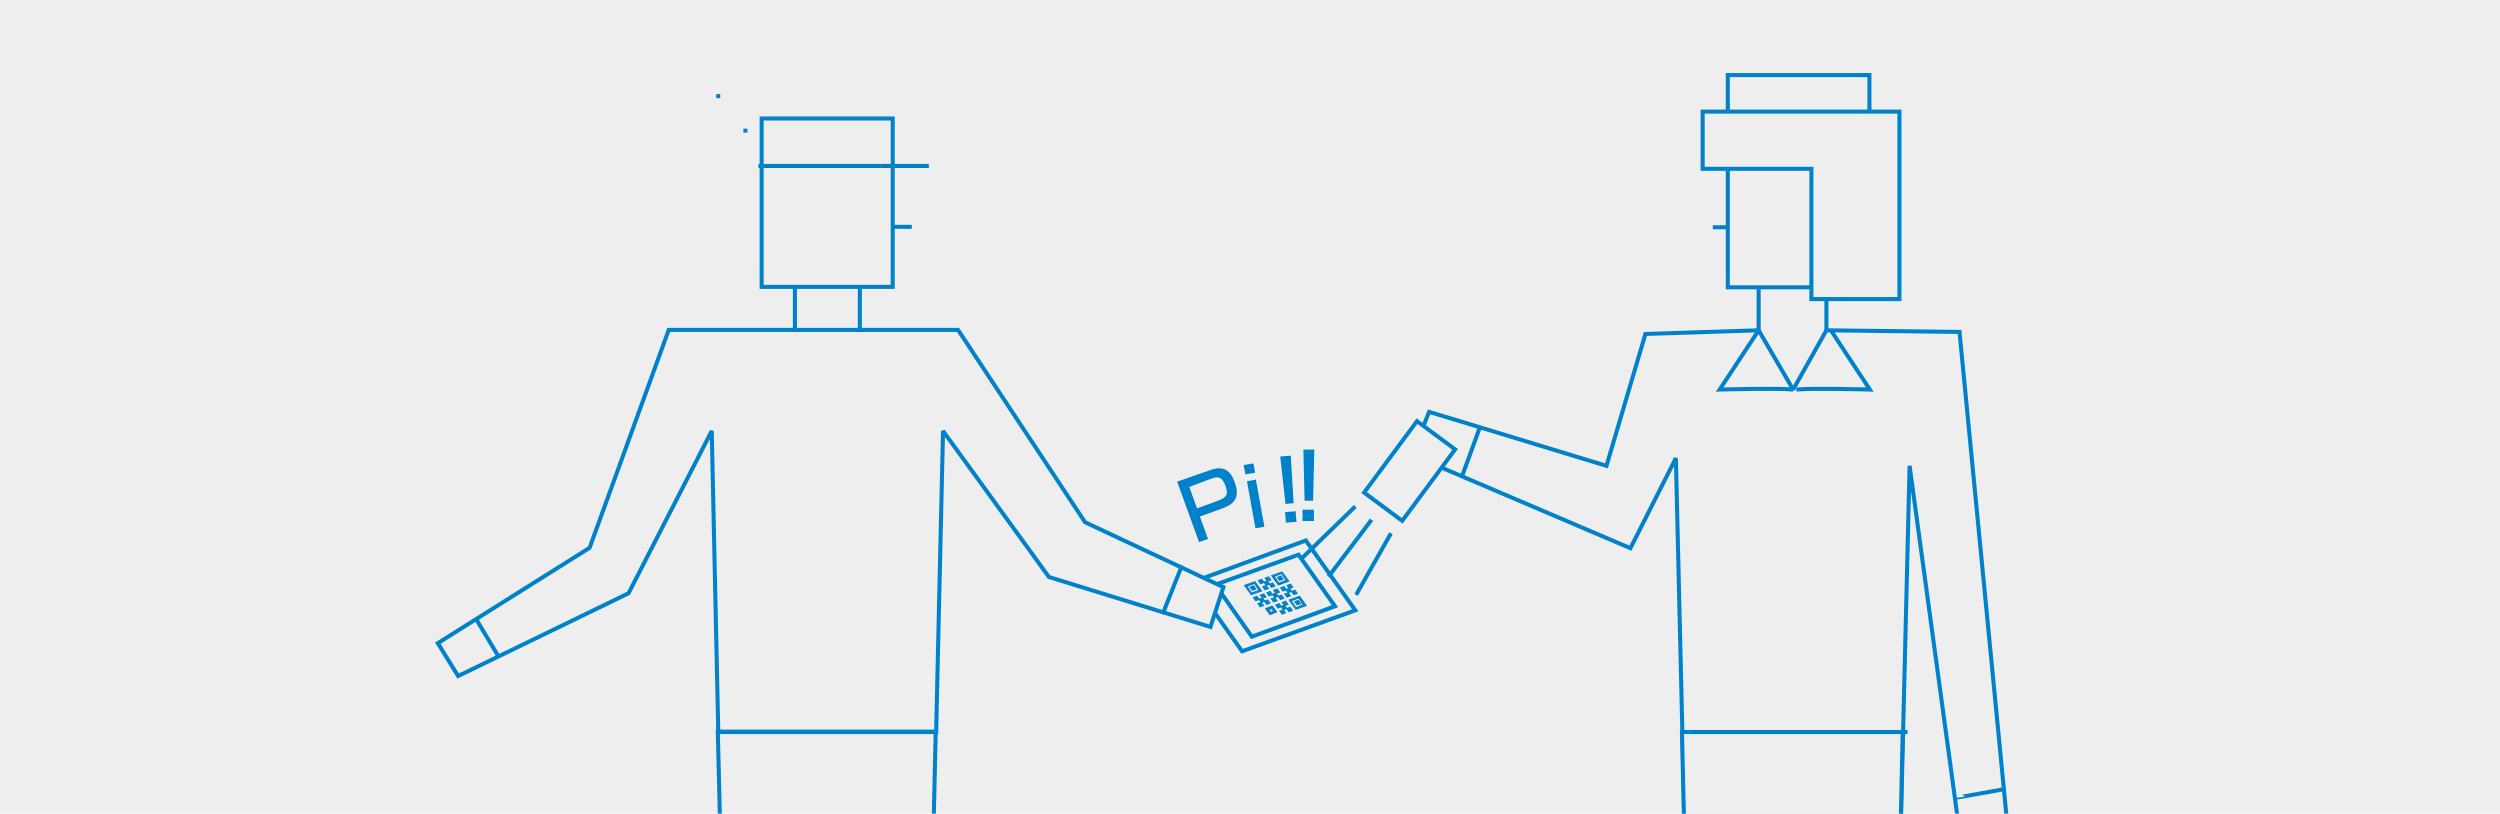
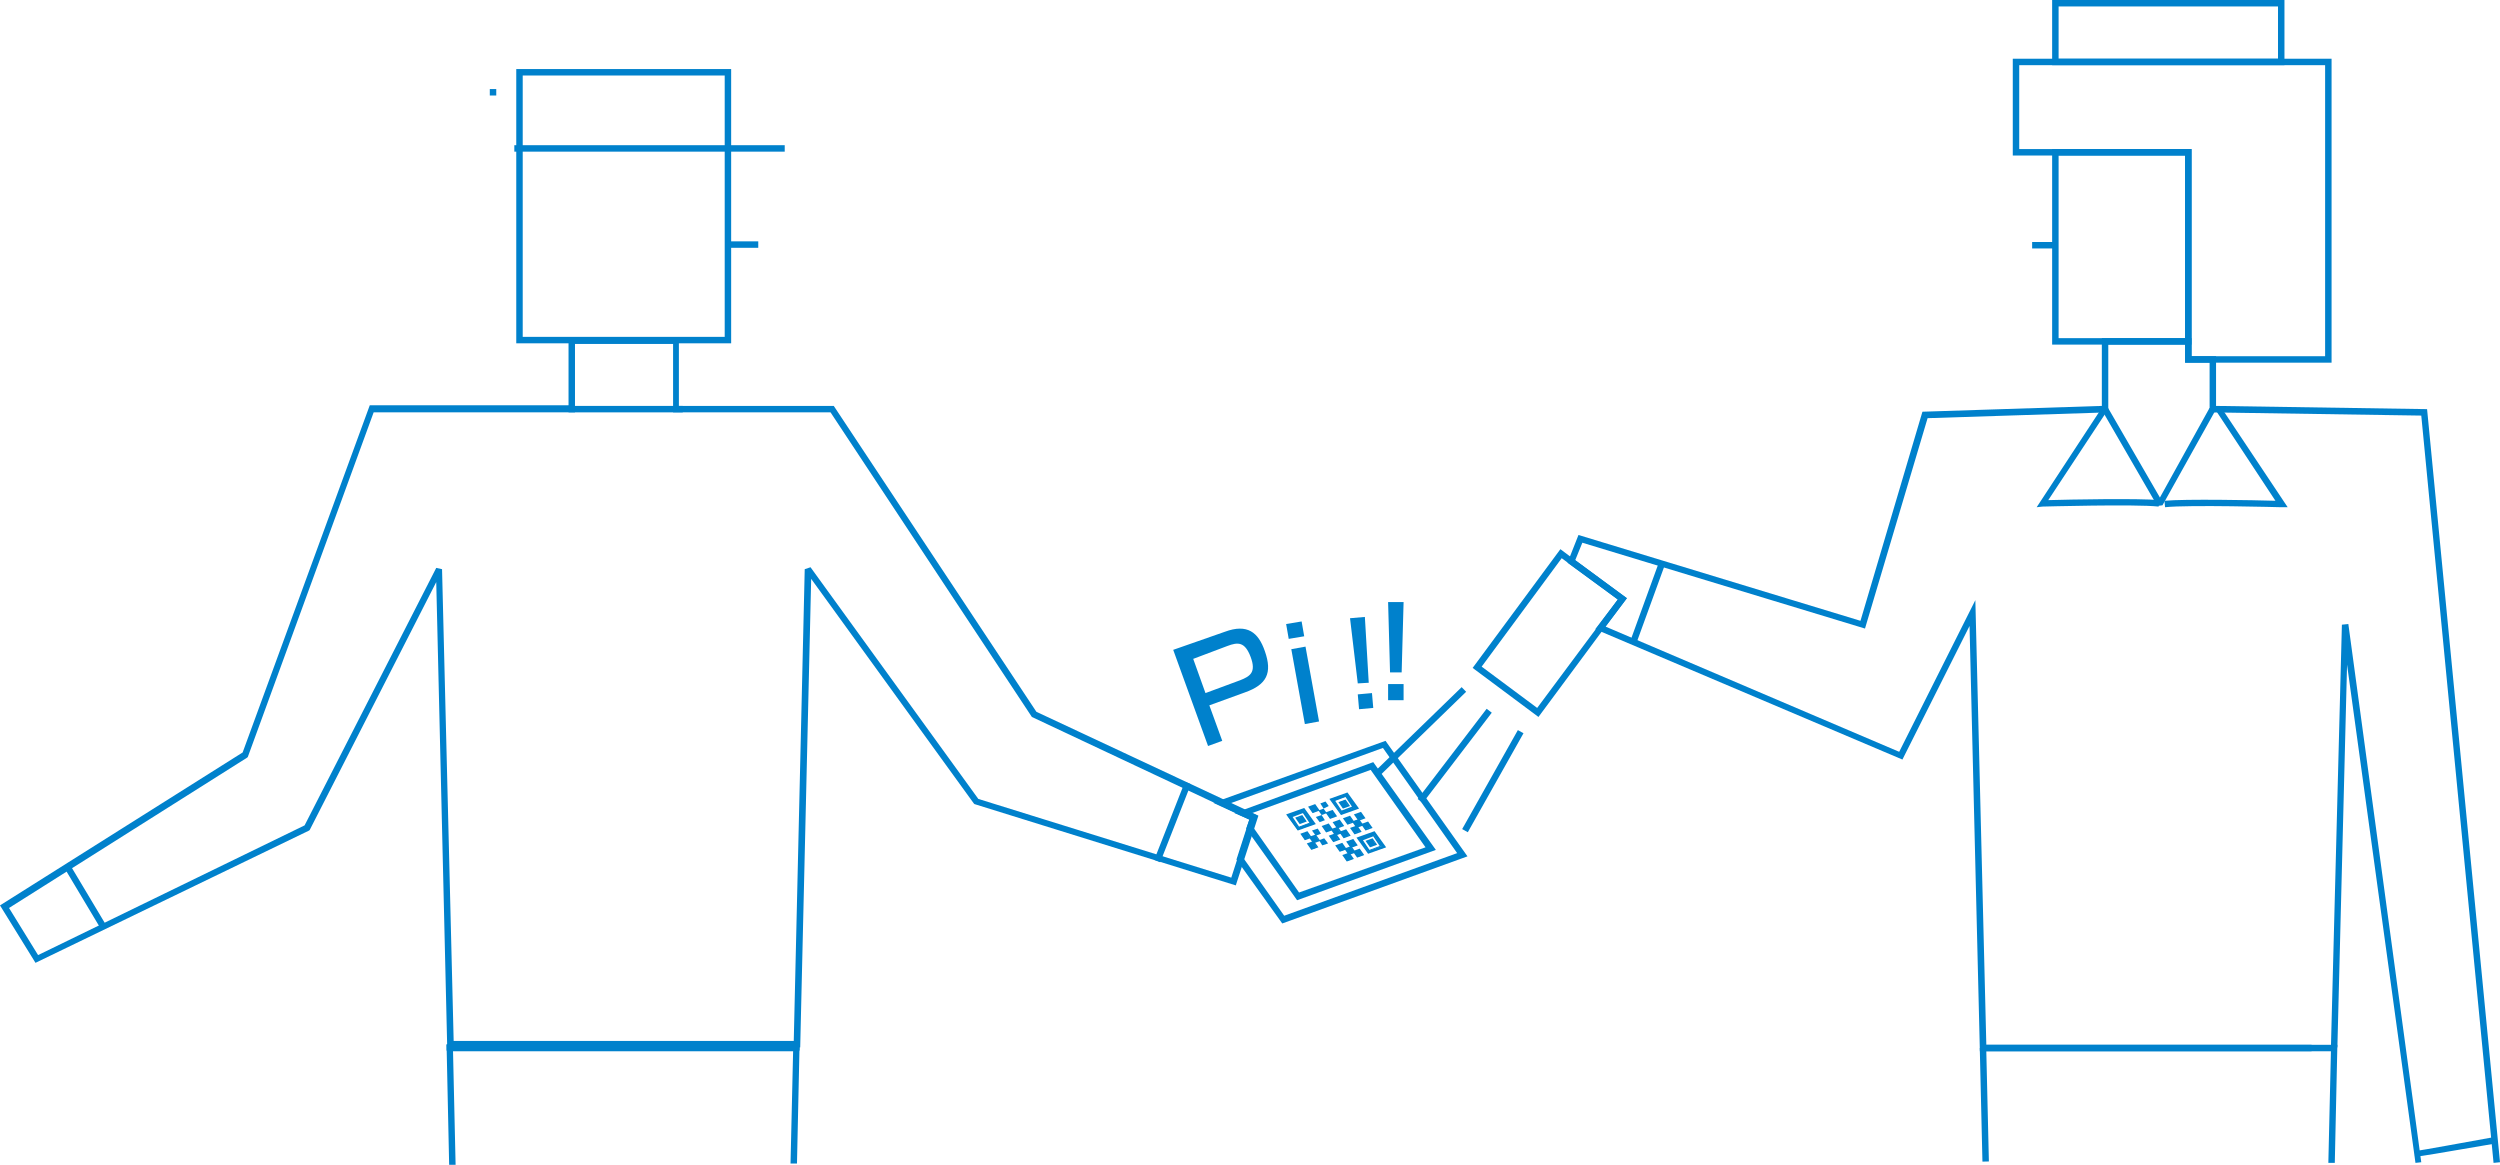
- <svg xmlns="http://www.w3.org/2000/svg" xmlns:xlink="http://www.w3.org/1999/xlink" version="1.1" id="_x36_" x="0px" y="0px" viewBox="0 0 616.1 200.5" style="enable-background:new 0 0 616.1 200.5;" xml:space="preserve">
+ <svg xmlns="http://www.w3.org/2000/svg" version="1.1" id="レイヤー_2" x="0px" y="0px" viewBox="0 0 387.4 180.5" style="enable-background:new 0 0 387.4 180.5;" xml:space="preserve">
  <style type="text/css">
- 	.st0{fill:#EEEEEF;}
- 	.st1{clip-path:url(#SVGID_3_);}
- 	.st2{clip-path:url(#SVGID_5_);}
- 	.st3{fill:none;stroke:#0081CC;stroke-miterlimit:3;}
- 	.st4{fill:none;stroke:#0081CC;stroke-miterlimit:10;}
- 	.st5{fill:#EEEEEF;stroke:#0081CC;stroke-miterlimit:10;}
- 	.st6{fill:none;stroke:#0081CC;stroke-miterlimit:2;}
- 	.st7{fill:#EEEEEF;stroke:#0081CC;stroke-miterlimit:3;}
- 	.st8{fill:#0081CC;}
- 	.st9{fill:#EEEEEF;stroke:#0081CC;stroke-linecap:square;stroke-miterlimit:3;}
- 	.st10{fill:none;stroke:#0081CC;stroke-linecap:square;stroke-miterlimit:3;}
- 	.st11{fill:none;stroke:#0081CC;stroke-linecap:square;stroke-miterlimit:10;}
+ 	.st0{fill:#0081CC;}
+ 	.st1{fill:none;stroke:#0081CC;stroke-miterlimit:10;}
+ 	.st2{fill:#EEEEEF;}
+ 	.st3{fill:none;}
+ 	.st4{fill:none;stroke:#0081CC;stroke-linecap:square;stroke-miterlimit:3;}
</style>
  <g>
-     <rect id="SVGID_1_" class="st0" width="616.1" height="200.5" />
+     <rect x="307.3" y="161.9" class="st0" width="50.9" height="1" />
+     <rect x="314.9" y="37.5" class="st0" width="3.4" height="1" />
+     <path class="st0" d="M339.6,53.4H318V23.1h21.6V53.4z M319,52.4h19.6V24.1H319V52.4z" />
+     <path class="st0" d="M354,10.1h-36V0h36V10.1z M319,9.1h34V1h-34V9.1z" />
+     <path class="st0" d="M361.3,56.2h-22.7V24.1h-26.7v-15h49.4V56.2z M339.6,55.2h20.7V10.1h-47.4v13h26.7V55.2z" />
+     <polygon class="st0" points="334.3,78.4 325.8,63.7 326.6,63.1 334.7,77.1 342.4,63.2 343.3,63.6 335.1,78.3  " />
+     <path class="st0" d="M315.6,78.6l10.1-15.4l0.8,0.5l-9.1,13.8c3.3-0.1,14-0.3,17.2,0l-0.1,1c-3.6-0.4-17.9,0-18,0L315.6,78.6z" />
+     <path class="st0" d="M354.5,78.6l-1,0c-0.1,0-14.4-0.4-18,0l-0.1-1c3.2-0.3,13.9-0.1,17.2,0l-9.1-13.8l0.8-0.5L354.5,78.6z" />
+     <polygon class="st0" points="361.8,180.2 360.8,180.2 361.2,162.9 306.8,162.9 305.2,97 294.8,117.7 247.2,97.5 250.7,92.9    242.9,87.2 244.6,82.9 288.3,96.2 297.9,63.8 325.7,62.9 325.7,52.4 339.6,52.4 339.6,55.2 343.4,55.2 343.4,62.9 376.1,63.4    387.4,180.1 386.4,180.2 375.2,64.4 342.4,63.9 342.4,56.2 338.6,56.2 338.6,53.4 326.7,53.4 326.7,63.9 298.7,64.8 289,97.4    245.2,84.1 244.1,86.8 252.1,92.7 248.8,97.1 294.3,116.5 306.1,93 307.8,161.9 362.2,161.9  " />
+     <polygon class="st0" points="374.3,180.2 363.7,103 362.2,162.3 361.2,162.3 362.9,96.8 363.9,96.7 375.2,180.1  " />
+     <path class="st1" d="M361.3,180.2" />
+     <g>
+       <line class="st2" x1="307.3" y1="162.4" x2="307.7" y2="180" />
+       <rect x="307" y="162.4" transform="matrix(0.9997 -2.341655e-02 2.341655e-02 0.9997 -3.9245 7.2473)" class="st0" width="1" height="17.6" />
+     </g>
+     <path class="st1" d="M361.3,180.1" />
+     <path class="st0" d="M374.5,179.2c-0.2,0-0.2,0-0.3-0.1l0.7-0.7l-0.3,0.4l0-0.5c0.5,0,7.4-1.3,11.9-2.1l0.2,1   C377.3,178.8,375.1,179.2,374.5,179.2z" />
+     <rect x="248.8" y="92.9" transform="matrix(0.3419 -0.9397 0.9397 0.3419 80.2789 301.3343)" class="st0" width="12.9" height="1" />
+     <g>
+       <rect x="216.6" y="116.6" transform="matrix(0.6072 -0.7946 0.7946 0.6072 -4.4855 225.1276)" class="st0" width="17.6" height="1" />
+       <rect x="222.5" y="120.6" transform="matrix(0.4904 -0.8715 0.8715 0.4904 12.3605 263.2398)" class="st0" width="17.6" height="1" />
+       <rect x="210.8" y="112.9" transform="matrix(0.7173 -0.6968 0.6968 0.7173 -16.7927 185.4129)" class="st0" width="18.7" height="1" />
+     </g>
+     <path class="st0" d="M198.7,143.1l-7.1-9.9l2-6.2l-5.6-2.6l26.7-9.6l12.7,17.9L198.7,143.1z M192.7,133l6.3,8.9l26.8-9.7   l-11.5-16.3l-23.7,8.6l4.2,2L192.7,133z" />
+     <path class="st0" d="M201,139.5l-7.9-11.1l0.5-1.4l-2.3-1l21.5-7.9l9.7,13.6L201,139.5z M194.2,128.2l7.1,10.1l19.6-7l-8.5-12   L194,126l0.9,0.4L194.2,128.2z" />
+     <g>
+       <g>
+         <g>
+           <g>
+             <polygon class="st0" points="207.2,128.3 206.7,127.5 207.5,127.2 208,127.9      " />
+             <path class="st0" d="M207.2,128.4l-0.7-1l1.1-0.4l0.7,1L207.2,128.4z M206.9,127.6l0.4,0.5l0.6-0.2l-0.4-0.5L206.9,127.6z" />
+           </g>
+           <g>
+             <polygon class="st0" points="208.3,129.8 207.7,129 208.6,128.7 209.1,129.4      " />
+             <path class="st0" d="M208.2,129.9l-0.7-1l1.1-0.4l0.7,1L208.2,129.9z M208,129.1l0.4,0.5l0.6-0.2l-0.4-0.5L208,129.1z" />
+           </g>
+           <g>
+             <polygon class="st0" points="206.9,129.3 206.4,128.6 207.2,128.3 207.7,129      " />
+             <path class="st0" d="M206.9,129.5l-0.7-1l1.1-0.4l0.7,1L206.9,129.5z M206.6,128.6l0.4,0.5l0.6-0.2l-0.4-0.5L206.6,128.6z" />
+           </g>
+           <g>
+             <polygon class="st0" points="205.5,128.9 205,128.1 205.8,127.8 206.4,128.6      " />
+             <path class="st0" d="M205.5,129l-0.7-1l1.1-0.4l0.7,1L205.5,129z M205.2,128.2l0.4,0.5l0.6-0.2l-0.4-0.5L205.2,128.2z" />
+           </g>
+           <g>
+             <polygon class="st0" points="206.6,130.4 206.1,129.6 206.9,129.3 207.4,130.1      " />
+             <path class="st0" d="M206.6,130.5l-0.7-1l1.1-0.4l0.7,1L206.6,130.5z M206.3,129.7l0.4,0.5l0.6-0.2l-0.4-0.5L206.3,129.7z" />
+           </g>
+         </g>
+         <g>
+           <g>
+             <polygon class="st0" points="205.1,125.3 204.6,124.5 205.4,124.2 205.9,124.9      " />
+             <path class="st3" d="M205,125.4l-0.7-1l1.1-0.4l0.7,1L205,125.4z M204.8,124.6l0.4,0.5l0.6-0.2l-0.4-0.5L204.8,124.6z" />
+           </g>
+           <g>
+             <polygon class="st0" points="206.1,126.8 205.6,126 206.4,125.7 207,126.4      " />
+             <path class="st0" d="M206.1,126.9l-0.7-1l1.1-0.4l0.7,1L206.1,126.9z M205.8,126.1l0.4,0.5l0.6-0.2l-0.4-0.5L205.8,126.1z" />
+           </g>
+           <g>
+             <polygon class="st0" points="204.8,126.3 204.3,125.6 205.1,125.3 205.6,126      " />
+             <path class="st3" d="M204.7,126.5l-0.7-1l1.1-0.4l0.7,1L204.7,126.5z M204.5,125.6l0.4,0.5l0.6-0.2l-0.4-0.5L204.5,125.6z" />
+           </g>
+           <g>
+             <polygon class="st0" points="203.4,125.9 202.9,125.1 203.7,124.8 204.3,125.6      " />
+             <path class="st0" d="M203.4,126l-0.7-1l1.1-0.4l0.7,1L203.4,126z M203.1,125.2l0.4,0.5l0.6-0.2l-0.4-0.5L203.1,125.2z" />
+           </g>
+           <g>
+             <polygon class="st0" points="204.5,127.4 203.9,126.6 204.8,126.3 205.3,127.1      " />
+             <path class="st3" d="M204.4,127.5l-0.7-1l1.1-0.4l0.7,1L204.4,127.5z M204.2,126.7l0.4,0.5l0.6-0.2l-0.4-0.5L204.2,126.7z" />
+           </g>
+         </g>
+         <g>
+           <g>
+             <polygon class="st0" points="209.3,131.3 208.8,130.5 209.6,130.2 210.2,131      " />
+             <path class="st0" d="M209.3,131.4l-0.7-1l1.1-0.4l0.7,1L209.3,131.4z M209,130.6l0.4,0.5l0.6-0.2l-0.4-0.5L209,130.6z" />
+           </g>
+           <g>
+             <polygon class="st0" points="210.4,132.8 209.9,132 210.7,131.7 211.2,132.5      " />
+             <path class="st0" d="M210.3,132.9l-0.7-1l1.1-0.4l0.7,1L210.3,132.9z M210.1,132.1l0.4,0.5l0.6-0.2l-0.4-0.5L210.1,132.1z" />
+           </g>
+           <g>
+             <polygon class="st0" points="209,132.3 208.5,131.6 209.3,131.3 209.9,132      " />
+             <path class="st0" d="M209,132.5l-0.7-1l1.1-0.4l0.7,1L209,132.5z M208.7,131.6l0.4,0.5l0.6-0.2l-0.4-0.5L208.7,131.6z" />
+           </g>
+           <g>
+             <polygon class="st0" points="207.7,131.9 207.1,131.1 208,130.8 208.5,131.6      " />
+             <path class="st0" d="M207.6,132l-0.7-1l1.1-0.4l0.7,1L207.6,132z M207.3,131.2l0.4,0.5l0.6-0.2l-0.4-0.5L207.3,131.2z" />
+           </g>
+           <g>
+             <polygon class="st0" points="208.7,133.4 208.2,132.6 209,132.3 209.6,133.1      " />
+             <path class="st0" d="M208.7,133.5l-0.7-1l1.1-0.4l0.7,1L208.7,133.5z M208.4,132.7l0.4,0.5l0.6-0.2l-0.4-0.5L208.4,132.7z" />
+           </g>
+         </g>
+         <g>
+           <g>
+             <polygon class="st0" points="203.9,129.5 203.3,128.7 204.2,128.4 204.7,129.2      " />
+             <path class="st3" d="M203.8,129.6l-0.7-1l1.1-0.4l0.7,1L203.8,129.6z M203.6,128.8l0.4,0.5l0.6-0.2l-0.4-0.5L203.6,128.8z" />
+           </g>
+           <g>
+             <polygon class="st0" points="204.9,131 204.4,130.2 205.2,129.9 205.8,130.7      " />
+             <path class="st3" d="M204.9,131.1l-0.7-1l1.1-0.4l0.7,1L204.9,131.1z M204.6,130.3l0.4,0.5l0.6-0.2l-0.4-0.5L204.6,130.3z" />
+           </g>
+           <g>
+             <polygon class="st0" points="203.6,130.5 203,129.8 203.9,129.5 204.4,130.2      " />
+             <path class="st0" d="M203.5,130.7l-0.7-1l1.1-0.4l0.7,1L203.5,130.7z M203.3,129.8l0.4,0.5l0.6-0.2l-0.4-0.5L203.3,129.8z" />
+           </g>
+           <g>
+             <polygon class="st0" points="202.2,130.1 201.7,129.3 202.5,129 203,129.8      " />
+             <path class="st0" d="M202.2,130.2l-0.7-1l1.1-0.4l0.7,1L202.2,130.2z M201.9,129.4l0.4,0.5l0.6-0.2l-0.4-0.5L201.9,129.4z" />
+           </g>
+           <g>
+             <polygon class="st0" points="203.3,131.6 202.7,130.8 203.6,130.5 204.1,131.3      " />
+             <path class="st0" d="M203.2,131.7l-0.7-1l1.1-0.4l0.7,1L203.2,131.7z M203,130.9l0.4,0.5l0.6-0.2l-0.4-0.5L203,130.9z" />
+           </g>
+         </g>
+         <g>
+           <g>
+             <polygon class="st0" points="210.5,127 210,126.3 210.8,126 211.4,126.7      " />
+             <path class="st0" d="M210.5,127.2l-0.7-1l1.1-0.4l0.7,1L210.5,127.2z M210.2,126.4l0.4,0.5l0.6-0.2l-0.4-0.5L210.2,126.4z" />
+           </g>
+           <g>
+             <polygon class="st0" points="211.6,128.5 211.1,127.8 211.9,127.5 212.4,128.2      " />
+             <path class="st0" d="M211.6,128.7l-0.7-1l1.1-0.4l0.7,1L211.6,128.7z M211.3,127.9l0.4,0.5l0.6-0.2l-0.4-0.5L211.3,127.9z" />
+           </g>
+           <g>
+             <polygon class="st0" points="210.2,128.1 209.7,127.3 210.5,127 211.1,127.8      " />
+             <path class="st0" d="M210.2,128.3l-0.7-1l1.1-0.4l0.7,1L210.2,128.3z M209.9,127.4l0.4,0.5l0.6-0.2l-0.4-0.5L209.9,127.4z" />
+           </g>
+           <g>
+             <polygon class="st0" points="208.9,127.6 208.3,126.9 209.2,126.6 209.7,127.3      " />
+             <path class="st0" d="M208.8,127.8l-0.7-1l1.1-0.4l0.7,1L208.8,127.8z M208.6,127l0.4,0.5l0.6-0.2l-0.4-0.5L208.6,127z" />
+           </g>
+           <g>
+             <polygon class="st0" points="209.9,129.1 209.4,128.4 210.2,128.1 210.8,128.8      " />
+             <path class="st0" d="M209.9,129.3l-0.7-1l1.1-0.4l0.7,1L209.9,129.3z M209.6,128.5l0.4,0.5l0.6-0.2l-0.4-0.5L209.6,128.5z" />
+           </g>
+         </g>
+         <g>
+           <g>
+             <polygon class="st0" points="208.1,125.1 207.6,124.3 208.4,124 208.9,124.8      " />
+             <path class="st0" d="M208.1,125.3l-0.7-1l1.1-0.4l0.7,1L208.1,125.3z M207.8,124.4l0.4,0.5l0.6-0.2l-0.4-0.5L207.8,124.4z" />
+           </g>
+           <g>
+             <path class="st0" d="M209.8,125.1l-1.9,0.7l-1.2-1.7l1.9-0.7L209.8,125.1 M210.3,125.2l-1.6-2.2l-2.5,0.9l1.6,2.2L210.3,125.2       L210.3,125.2z" />
+             <path class="st0" d="M207.8,126.3l-1.8-2.5l2.8-1l1.8,2.5L207.8,126.3z M206.4,124l1.4,2l2.2-0.8l-1.4-2L206.4,124z        M207.9,125.9l-1.4-1.9l2.1-0.8l1.4,1.9L207.9,125.9z M206.9,124.1l1,1.5l1.6-0.6l-1-1.5L206.9,124.1z" />
+           </g>
+         </g>
+         <g>
+           <g>
+             <polygon class="st0" points="201.5,127.5 200.9,126.8 201.8,126.5 202.3,127.2      " />
+             <path class="st0" d="M201.4,127.7l-0.7-1l1.1-0.4l0.7,1L201.4,127.7z M201.1,126.8l0.4,0.5l0.6-0.2l-0.4-0.5L201.1,126.8z" />
+           </g>
+           <g>
+             <path class="st0" d="M203.1,127.5l-1.9,0.7l-1.2-1.7l1.9-0.7L203.1,127.5 M203.6,127.7l-1.6-2.2l-2.5,0.9l1.6,2.2L203.6,127.7       L203.6,127.7z" />
+             <path class="st0" d="M201.1,128.7l-1.8-2.5l2.8-1l1.8,2.5L201.1,128.7z M199.8,126.4l1.4,2l2.2-0.8l-1.4-2L199.8,126.4z        M201.2,128.3l-1.4-1.9l2.1-0.8l1.4,1.9L201.2,128.3z M200.3,126.6l1,1.5l1.6-0.6l-1-1.5L200.3,126.6z" />
+           </g>
+         </g>
+         <g>
+           <path class="st3" d="M206.7,132.6l-0.8,0.3l-0.5-0.7l0.8-0.3L206.7,132.6 M207.3,132.9l-1-1.4l-1.6,0.6l1,1.4L207.3,132.9      L207.3,132.9z" />
+           <path class="st3" d="M205.7,133.6l-1.2-1.7l1.9-0.7l1.2,1.7L205.7,133.6z M204.9,132.1l0.8,1.2l1.3-0.5l-0.8-1.2L204.9,132.1z       M205.8,133.1l-0.7-0.9l1-0.4l0.7,0.9L205.8,133.1z M205.6,132.3l0.3,0.5l0.5-0.2l-0.3-0.5L205.6,132.3z" />
+         </g>
+         <g>
+           <g>
+             <polygon class="st0" points="212.4,131.1 211.8,130.4 212.7,130.1 213.2,130.8      " />
+             <path class="st0" d="M212.3,131.3l-0.7-1l1.1-0.4l0.7,1L212.3,131.3z M212.1,130.4l0.4,0.5l0.6-0.2l-0.4-0.5L212.1,130.4z" />
+           </g>
+           <g>
+             <path class="st0" d="M214.1,131.1l-1.9,0.7l-1.2-1.7l1.9-0.7L214.1,131.1 M214.6,131.3L213,129l-2.5,0.9l1.6,2.2L214.6,131.3       L214.6,131.3z" />
+             <path class="st0" d="M212,132.3l-1.8-2.5l2.8-1l1.8,2.5L212,132.3z M210.7,130l1.4,2l2.2-0.8l-1.4-2L210.7,130z M212.1,131.9       l-1.4-1.9l2.1-0.8l1.4,1.9L212.1,131.9z M211.2,130.2l1,1.5l1.6-0.6l-1-1.5L211.2,130.2z" />
+           </g>
+         </g>
+       </g>
+     </g>
+     <path class="st0" d="M189.8,97.9c3.5-1.3,5.2,0.1,6.2,3c1.2,3.4,0.3,5.2-3.1,6.4l-5.5,2l2,5.5l-2.2,0.8l-5.4-14.9L189.8,97.9z    M184.9,102.1l1.9,5.3l5.4-2c1.5-0.6,2.5-1.2,1.6-3.6s-2-2.3-3.6-1.7L184.9,102.1z" />
+     <path class="st0" d="M201.7,96.3l0.4,2.3l-2.4,0.4l-0.4-2.3L201.7,96.3z M202.3,100.2l2.1,11.6l-2.2,0.4l-2.1-11.6L202.3,100.2z" />
+     <path class="st0" d="M211.5,95.6l0.6,10.2l-1.7,0.1l-1.2-10.1L211.5,95.6z M212.6,107.4l0.2,2.3l-2.2,0.2l-0.2-2.3L212.6,107.4z" />
+     <path class="st0" d="M217.5,93.3l-0.3,10.9h-1.8l-0.3-10.9H217.5z M217.5,106v2.5h-2.4V106H217.5z" />
+     <path class="st0" d="M124,162.3H69.3l-1.7-72.1L48,128.6l-0.1,0.1L5.5,149.2L0,140.3l37.6-23.7l19.7-53.8h30.8V52.3h17.1v10.6h24   l31.4,47.4l34.4,16.1l-3.5,10.8L151,124.6l-0.1-0.1l-25.2-34.8L124,162.3z M70.3,161.3H123l1.7-73.1l0.9-0.3l26,35.9l39.2,12.2   l2.9-9l-33.8-15.9l-31.2-47.2h-24.4V53.3H89.1v10.6H57.9l-19.5,53.4l-0.1,0.1L1.4,140.7l4.5,7.3l41.3-20.1L67.6,88l0.9,0.2   L70.3,161.3z" />
+     <rect x="88.1" y="62.9" class="st0" width="17.7" height="1" />
+     <g>
+       <path class="st0" d="M113.3,53.2H80V10.7h33.3V53.2z M81,52.2h31.3V11.7H81V52.2z" />
+       <rect x="79.7" y="22.5" class="st0" width="41.9" height="1" />
+       <rect x="113" y="37.4" class="st0" width="4.5" height="1" />
+       <path class="st4" d="M76.4,14.3" />
+     </g>
+     <rect x="69.2" y="161.8" class="st0" width="54.7" height="1" />
+     <rect x="175.2" y="126.9" transform="matrix(0.3656 -0.9308 0.9308 0.3656 -3.3161 249.9347)" class="st0" width="13" height="1" />
+     <polygon class="st0" points="69.6,180.5 69.2,161.9 123.9,161.9 123.5,180.3 122.5,180.3 122.9,162.9 70.2,162.9 70.6,180.5  " />
+     <path class="st0" d="M238.4,111.1l-10.2-7.6l13.6-18.4l2,1.5l8.3,6.1l-3.7,4.9L238.4,111.1z M229.6,103.3l8.6,6.4l12.5-16.8   l-8.7-6.4L229.6,103.3z" />
  </g>
-   <g>
-     <defs>
-       <rect id="SVGID_2_" width="616.1" height="200.5" />
-     </defs>
-     <clipPath id="SVGID_3_">
-       <use xlink:href="#SVGID_2_" style="overflow:visible;" />
-     </clipPath>
-     <g class="st1">
-       <g>
-         <defs>
-           <rect id="SVGID_4_" width="616.1" height="200.5" />
-         </defs>
-         <clipPath id="SVGID_5_">
-           <use xlink:href="#SVGID_4_" style="overflow:visible;" />
-         </clipPath>
-         <g class="st2">
-           <g>
-             <g>
-               <polyline class="st3" points="433.4,70.8 433.4,81.4 405.5,82.3 395.9,114.8 352.2,101.5 347.9,112.1 401.8,135.1 413,112.9         418.2,332 397.7,332 397.7,345.5 433.4,345.5 437.5,207.4 442.7,207.4       " />
-               <rect x="425.8" y="29.3" class="st4" width="32.3" height="41.5" />
-               <rect x="425.8" y="18.5" class="st4" width="34.9" height="12.1" />
-               <line class="st3" x1="418.2" y1="332" x2="433.4" y2="332" />
-               <line class="st3" x1="466.4" y1="332" x2="451.2" y2="332" />
-               <line class="st3" x1="414.5" y1="180.4" x2="470.1" y2="180.4" />
-               <polyline class="st3" points="450.1,70.8 450.1,81.4 482.9,81.8 494.7,203.4 482.9,205 470.6,114.8 465.3,332 485.8,332         485.8,345.5 450.1,345.5 446.1,207.4 440.9,207.4       " />
-               <line class="st3" x1="422.1" y1="56" x2="425.5" y2="56" />
-               <polygon class="st5" points="464.2,27.5 446.4,27.5 419.6,27.5 419.6,41.6 446.4,41.6 446.4,73.7 468.1,73.7 468.1,27.5               " />
-               <polyline class="st6" points="433.4,81.4 441.9,96 450.1,81.4       " />
-               <path class="st3" d="M441.9,96c-3.7-0.4-18.1,0-18.1,0l9.6-14.6" />
-               <path class="st3" d="M442.7,96c3.7-0.4,18.1,0,18.1,0l-9.6-14.6" />
-               <polygon class="st5" points="467.6,240.1 415.9,240.1 414.5,180.4 468.9,180.4       " />
-               <path class="st3" d="M481.8,196.6c0,0.1,12-2.1,12-2.1" />
-               <line class="st3" x1="364.7" y1="105.3" x2="360.3" y2="117.4" />
-             </g>
-             <g>
-               <rect x="336.4" y="110.2" transform="matrix(0.5952 -0.8036 0.8036 0.5952 47.3817 326.1298)" class="st7" width="21.9" height="11.7" />
-               <g>
-                 <line class="st3" x1="327.4" y1="142.1" x2="338" y2="128.1" />
-                 <line class="st3" x1="334.2" y1="146.6" x2="342.8" y2="131.4" />
-                 <line class="st3" x1="320.6" y1="137.8" x2="334" y2="124.8" />
-               </g>
-             </g>
-           </g>
-           <g>
-             <g>
-               <polygon class="st3" points="306.1,160.5 294,143.4 321.8,133.2 334,150.4       " />
-               <polygon class="st3" points="308.5,156.9 299.5,144.1 320,136.7 329,149.4       " />
-               <g>
-                 <g>
-                   <g>
-                     <g>
-                       <polygon class="st8" points="314.4,146.2 313.9,145.5 314.7,145.2 315.3,145.9           " />
-                       <path class="st8" d="M314.4,146.4l-0.7-1l1.1-0.4l0.7,1L314.4,146.4z M314.1,145.5l0.4,0.5l0.6-0.2l-0.4-0.5L314.1,145.5z            " />
-                     </g>
-                     <g>
-                       <polygon class="st8" points="315.5,147.7 315,147 315.8,146.7 316.3,147.4           " />
-                       <path class="st8" d="M315.5,147.9l-0.7-1l1.1-0.4l0.7,1L315.5,147.9z M315.2,147l0.4,0.5l0.6-0.2l-0.4-0.5L315.2,147z" />
-                     </g>
-                     <g>
-                       <polygon class="st8" points="314.1,147.3 313.6,146.5 314.4,146.2 315,147           " />
-                       <path class="st8" d="M314.1,147.4l-0.7-1l1.1-0.4l0.7,1L314.1,147.4z M313.8,146.6l0.4,0.5l0.6-0.2l-0.4-0.5L313.8,146.6z            " />
-                     </g>
-                     <g>
-                       <polygon class="st8" points="312.8,146.8 312.2,146.1 313.1,145.8 313.6,146.5           " />
-                       <path class="st8" d="M312.7,147l-0.7-1l1.1-0.4l0.7,1L312.7,147z M312.5,146.1l0.4,0.5l0.6-0.2l-0.4-0.5L312.5,146.1z" />
-                     </g>
-                     <g>
-                       <polygon class="st8" points="313.8,148.3 313.3,147.6 314.1,147.3 314.7,148           " />
-                       <path class="st8" d="M313.8,148.5l-0.7-1l1.1-0.4l0.7,1L313.8,148.5z M313.5,147.6l0.4,0.5l0.6-0.2l-0.4-0.5L313.5,147.6z            " />
-                     </g>
-                   </g>
-                   <g>
-                     <g>
-                       <polygon class="st8" points="312.3,143.2 311.8,142.5 312.6,142.2 313.2,142.9           " />
-                       <path class="st8" d="M312.3,143.4l-0.7-1l1.1-0.4l0.7,1L312.3,143.4z M312,142.5l0.4,0.5l0.6-0.2l-0.4-0.5L312,142.5z" />
-                     </g>
-                     <g>
-                       <polygon class="st8" points="313.4,144.7 312.8,144 313.7,143.7 314.2,144.4           " />
-                       <path class="st8" d="M313.3,144.9l-0.7-1l1.1-0.4l0.7,1L313.3,144.9z M313.1,144l0.4,0.5l0.6-0.2l-0.4-0.5L313.1,144z" />
-                     </g>
-                     <g>
-                       <polygon class="st8" points="312,144.3 311.5,143.5 312.3,143.2 312.8,144           " />
-                       <path class="st8" d="M312,144.4l-0.7-1l1.1-0.4l0.7,1L312,144.4z M311.7,143.6l0.4,0.5l0.6-0.2l-0.4-0.5L311.7,143.6z" />
-                     </g>
-                     <g>
-                       <polygon class="st8" points="310.7,143.8 310.1,143.1 311,142.8 311.5,143.5           " />
-                       <path class="st8" d="M310.6,144l-0.7-1l1.1-0.4l0.7,1L310.6,144z M310.3,143.1l0.4,0.5l0.6-0.2l-0.4-0.5L310.3,143.1z" />
-                     </g>
-                     <g>
-                       <polygon class="st8" points="311.7,145.3 311.2,144.6 312,144.3 312.5,145           " />
-                       <path class="st8" d="M311.7,145.5l-0.7-1l1.1-0.4l0.7,1L311.7,145.5z M311.4,144.6l0.4,0.5l0.6-0.2l-0.4-0.5L311.4,144.6z            " />
-                     </g>
-                   </g>
-                   <g>
-                     <g>
-                       <polygon class="st8" points="316.6,149.2 316,148.5 316.9,148.2 317.4,148.9           " />
-                       <path class="st8" d="M316.5,149.4l-0.7-1l1.1-0.4l0.7,1L316.5,149.4z M316.2,148.5l0.4,0.5l0.6-0.2l-0.4-0.5L316.2,148.5z            " />
-                     </g>
-                     <g>
-                       <polygon class="st8" points="317.6,150.7 317.1,150 317.9,149.7 318.5,150.4           " />
-                       <path class="st8" d="M317.6,150.9l-0.7-1l1.1-0.4l0.7,1L317.6,150.9z M317.3,150l0.4,0.5l0.6-0.2l-0.4-0.5L317.3,150z" />
-                     </g>
-                     <g>
-                       <polygon class="st8" points="316.3,150.3 315.7,149.5 316.6,149.2 317.1,150           " />
-                       <path class="st8" d="M316.2,150.4l-0.7-1l1.1-0.4l0.7,1L316.2,150.4z M315.9,149.6l0.4,0.5l0.6-0.2l-0.4-0.5L315.9,149.6z            " />
-                     </g>
-                     <g>
-                       <polygon class="st8" points="314.9,149.8 314.4,149.1 315.2,148.8 315.7,149.5           " />
-                       <path class="st8" d="M314.9,150l-0.7-1l1.1-0.4l0.7,1L314.9,150z M314.6,149.1l0.4,0.5l0.6-0.2l-0.4-0.5L314.6,149.1z" />
-                     </g>
-                     <g>
-                       <polygon class="st8" points="316,151.3 315.4,150.6 316.3,150.3 316.8,151           " />
-                       <path class="st8" d="M315.9,151.5l-0.7-1l1.1-0.4l0.7,1L315.9,151.5z M315.6,150.6l0.4,0.5l0.6-0.2l-0.4-0.5L315.6,150.6z            " />
-                     </g>
-                   </g>
-                   <g>
-                     <g>
-                       <polygon class="st8" points="311.1,147.4 310.6,146.7 311.4,146.4 311.9,147.1           " />
-                       <path class="st8" d="M311.1,147.6l-0.7-1l1.1-0.4l0.7,1L311.1,147.6z M310.8,146.8l0.4,0.5l0.6-0.2l-0.4-0.5L310.8,146.8z            " />
-                     </g>
-                     <g>
-                       <polygon class="st8" points="312.2,148.9 311.6,148.2 312.5,147.9 313,148.6           " />
-                       <path class="st8" d="M312.1,149.1l-0.7-1l1.1-0.4l0.7,1L312.1,149.1z M311.9,148.2l0.4,0.5l0.6-0.2l-0.4-0.5L311.9,148.2z            " />
-                     </g>
-                     <g>
-                       <polygon class="st8" points="310.8,148.5 310.3,147.7 311.1,147.4 311.6,148.2           " />
-                       <path class="st8" d="M310.8,148.6l-0.7-1l1.1-0.4l0.7,1L310.8,148.6z M310.5,147.8l0.4,0.5l0.6-0.2l-0.4-0.5L310.5,147.8z            " />
-                     </g>
-                     <g>
-                       <polygon class="st8" points="309.4,148 308.9,147.3 309.7,147 310.3,147.7           " />
-                       <path class="st8" d="M309.4,148.2l-0.7-1l1.1-0.4l0.7,1L309.4,148.2z M309.1,147.4l0.4,0.5l0.6-0.2l-0.4-0.5L309.1,147.4z            " />
-                     </g>
-                     <g>
-                       <polygon class="st8" points="310.5,149.5 310,148.8 310.8,148.5 311.3,149.2           " />
-                       <path class="st8" d="M310.5,149.7l-0.7-1l1.1-0.4l0.7,1L310.5,149.7z M310.2,148.9l0.4,0.5l0.6-0.2l-0.4-0.5L310.2,148.9z            " />
-                     </g>
-                   </g>
-                   <g>
-                     <g>
-                       <polygon class="st8" points="317.8,145 317.2,144.3 318.1,144 318.6,144.7           " />
-                       <path class="st8" d="M317.7,145.2l-0.7-1l1.1-0.4l0.7,1L317.7,145.2z M317.5,144.3l0.4,0.5l0.6-0.2l-0.4-0.5L317.5,144.3z            " />
-                     </g>
-                     <g>
-                       <polygon class="st8" points="318.8,146.5 318.3,145.8 319.1,145.5 319.7,146.2           " />
-                       <path class="st8" d="M318.8,146.7l-0.7-1l1.1-0.4l0.7,1L318.8,146.7z M318.5,145.8l0.4,0.5l0.6-0.2l-0.4-0.5L318.5,145.8z            " />
-                     </g>
-                     <g>
-                       <polygon class="st8" points="317.5,146.1 316.9,145.3 317.8,145 318.3,145.8           " />
-                       <path class="st8" d="M317.4,146.2l-0.7-1l1.1-0.4l0.7,1L317.4,146.2z M317.2,145.4l0.4,0.5l0.6-0.2l-0.4-0.5L317.2,145.4z            " />
-                     </g>
-                     <g>
-                       <polygon class="st8" points="316.1,145.6 315.6,144.9 316.4,144.6 316.9,145.3           " />
-                       <path class="st8" d="M316.1,145.8l-0.7-1l1.1-0.4l0.7,1L316.1,145.8z M315.8,144.9l0.4,0.5l0.6-0.2l-0.4-0.5L315.8,144.9z            " />
-                     </g>
-                     <g>
-                       <polygon class="st8" points="317.2,147.1 316.6,146.4 317.5,146.1 318,146.8           " />
-                       <path class="st8" d="M317.1,147.3l-0.7-1l1.1-0.4l0.7,1L317.1,147.3z M316.8,146.4l0.4,0.5l0.6-0.2l-0.4-0.5L316.8,146.4z            " />
-                     </g>
-                   </g>
-                   <g>
-                     <g>
-                       <polygon class="st8" points="315.3,143.1 314.8,142.3 315.6,142 316.2,142.8           " />
-                       <path class="st8" d="M315.3,143.2l-0.7-1l1.1-0.4l0.7,1L315.3,143.2z M315,142.4l0.4,0.5l0.6-0.2l-0.4-0.5L315,142.4z" />
-                     </g>
-                     <g>
-                       <path class="st8" d="M317,143l-1.9,0.7l-1.2-1.7l1.9-0.7L317,143 M317.5,143.2l-1.6-2.2l-2.5,0.9l1.6,2.2L317.5,143.2            L317.5,143.2z" />
-                       <path class="st8" d="M315,144.3l-1.8-2.5l2.8-1l1.8,2.5L315,144.3z M313.7,141.9l1.4,2l2.2-0.8l-1.4-2L313.7,141.9z             M315.1,143.9l-1.4-1.9l2.1-0.8l1.4,1.9L315.1,143.9z M314.2,142.1l1,1.5l1.6-0.6l-1-1.5L314.2,142.1z" />
-                     </g>
-                   </g>
-                   <g>
-                     <g>
-                       <polygon class="st8" points="308.7,145.5 308.2,144.7 309,144.4 309.5,145.2           " />
-                       <path class="st8" d="M308.6,145.6l-0.7-1l1.1-0.4l0.7,1L308.6,145.6z M308.4,144.8l0.4,0.5l0.6-0.2l-0.4-0.5L308.4,144.8z            " />
-                     </g>
-                     <g>
-                       <path class="st8" d="M310.4,145.5l-1.9,0.7l-1.2-1.7l1.9-0.7L310.4,145.5 M310.9,145.6l-1.6-2.2l-2.5,0.9l1.6,2.2            L310.9,145.6L310.9,145.6z" />
-                       <path class="st8" d="M308.3,146.7l-1.8-2.5l2.8-1l1.8,2.5L308.3,146.7z M307,144.4l1.4,2l2.2-0.8l-1.4-2L307,144.4z             M308.5,146.3l-1.4-1.9l2.1-0.8l1.4,1.9L308.5,146.3z M307.5,144.5l1,1.5l1.6-0.6l-1-1.5L307.5,144.5z" />
-                     </g>
-                   </g>
-                   <g>
-                     <path class="st8" d="M313.9,150.6l-0.8,0.3l-0.5-0.7l0.8-0.3L313.9,150.6 M314.6,150.8l-1-1.4L312,150l1,1.4L314.6,150.8           L314.6,150.8z" />
-                     <path class="st8" d="M312.9,151.6l-1.2-1.7l1.9-0.7l1.2,1.7L312.9,151.6z M312.2,150.1l0.8,1.2l1.3-0.5l-0.8-1.2           L312.2,150.1z M313.1,151.1l-0.7-0.9l1-0.4l0.7,0.9L313.1,151.1z M312.9,150.3l0.3,0.5l0.5-0.2l-0.3-0.5L312.9,150.3z" />
-                   </g>
-                   <g>
-                     <g>
-                       <polygon class="st8" points="319.6,149.1 319.1,148.3 319.9,148 320.4,148.8           " />
-                       <path class="st8" d="M319.6,149.2l-0.7-1l1.1-0.4l0.7,1L319.6,149.2z M319.3,148.4l0.4,0.5l0.6-0.2l-0.4-0.5L319.3,148.4z            " />
-                     </g>
-                     <g>
-                       <path class="st8" d="M321.3,149.1l-1.9,0.7l-1.2-1.7l1.9-0.7L321.3,149.1 M321.8,149.2l-1.6-2.2l-2.5,0.9l1.6,2.2            L321.8,149.2L321.8,149.2z" />
-                       <path class="st8" d="M319.3,150.3l-1.8-2.5l2.8-1l1.8,2.5L319.3,150.3z M317.9,148l1.4,2l2.2-0.8l-1.4-2L317.9,148z             M319.4,149.9L318,148l2.1-0.8l1.4,1.9L319.4,149.9z M318.4,148.1l1,1.5l1.6-0.6l-1-1.5L318.4,148.1z" />
-                     </g>
-                   </g>
-                 </g>
-               </g>
-             </g>
-             <g>
-               <path class="st8" d="M298.1,115.9c3.5-1.3,5.2,0.1,6.2,3c1.2,3.4,0.3,5.2-3.1,6.4l-5.5,2l2,5.5l-2.2,0.8l-5.4-14.9        L298.1,115.9z M293.1,120l1.9,5.3l5.4-2c1.5-0.6,2.5-1.2,1.6-3.6s-2-2.3-3.6-1.7L293.1,120z" />
-               <path class="st8" d="M308.9,114.2l0.4,2.3l-2.4,0.4l-0.4-2.3L308.9,114.2z M309.5,118.2l2.1,11.6l-2.2,0.4l-2.1-11.6        L309.5,118.2z" />
-               <path class="st8" d="M318.1,112.3l0.7,11.7l-2,0.2l-1.3-11.7L318.1,112.3z M319.3,126l0.2,2.6l-2.6,0.2l-0.2-2.6L319.3,126z" />
-               <path class="st8" d="M323.9,110.8l-0.3,12.6h-2.1l-0.3-12.6H323.9z M323.8,125.6v2.8H321v-2.8H323.8z" />
-             </g>
-             <g>
-               <g>
-                 <polyline class="st9" points="195.9,70.8 195.9,81.3 164.8,81.3 145.3,135 107.9,158.5 112.9,166.6 154.9,146.2 175.4,106.2          177,179.8        " />
-                 <line class="st10" x1="195.9" y1="81.3" x2="212.5" y2="81.3" />
-                 <path class="st9" d="M243.8,289.4" />
-                 <polyline class="st9" points="211.9,70.8 211.9,81.3 236.1,81.3 267.4,128.7 301.5,144.7 298.3,154.5 258.5,142.2          232.4,106.2 230.7,180.4        " />
-                 <g>
-                   <rect x="187.7" y="29.2" class="st11" width="32.3" height="41.5" />
-                   <line class="st10" x1="187.4" y1="40.9" x2="228.4" y2="40.9" />
-                   <line class="st10" x1="220.7" y1="55.9" x2="224.2" y2="55.9" />
-                   <path class="st10" d="M183.7,32.2" />
-                 </g>
-                 <path class="st10" d="M177,23.7" />
-                 <line class="st10" x1="177" y1="180.3" x2="230.7" y2="180.3" />
-                 <line class="st11" x1="291.1" y1="139.8" x2="286.7" y2="150.9" />
-               </g>
-               <line class="st3" x1="117.3" y1="152.5" x2="122.8" y2="161.7" />
-               <polygon class="st10" points="227.1,332 230.6,180.4 176.9,180.4 180.6,332 160.1,332 160.1,345.5 195.8,345.5 199.8,207.4         207.8,207.4 211.8,345.5 247.6,345.5 247.6,332       " />
-               <line class="st10" x1="180.6" y1="331.1" x2="196.2" y2="331.1" />
-               <line class="st10" x1="227.1" y1="331.1" x2="211.5" y2="331.1" />
-             </g>
-           </g>
-         </g>
-       </g>
-     </g>
-   </g>
+   <rect x="12.7" y="133.5" transform="matrix(0.8583 -0.5131 0.5131 0.8583 -69.3964 26.4706)" class="st0" width="1" height="10.7" />
</svg>
